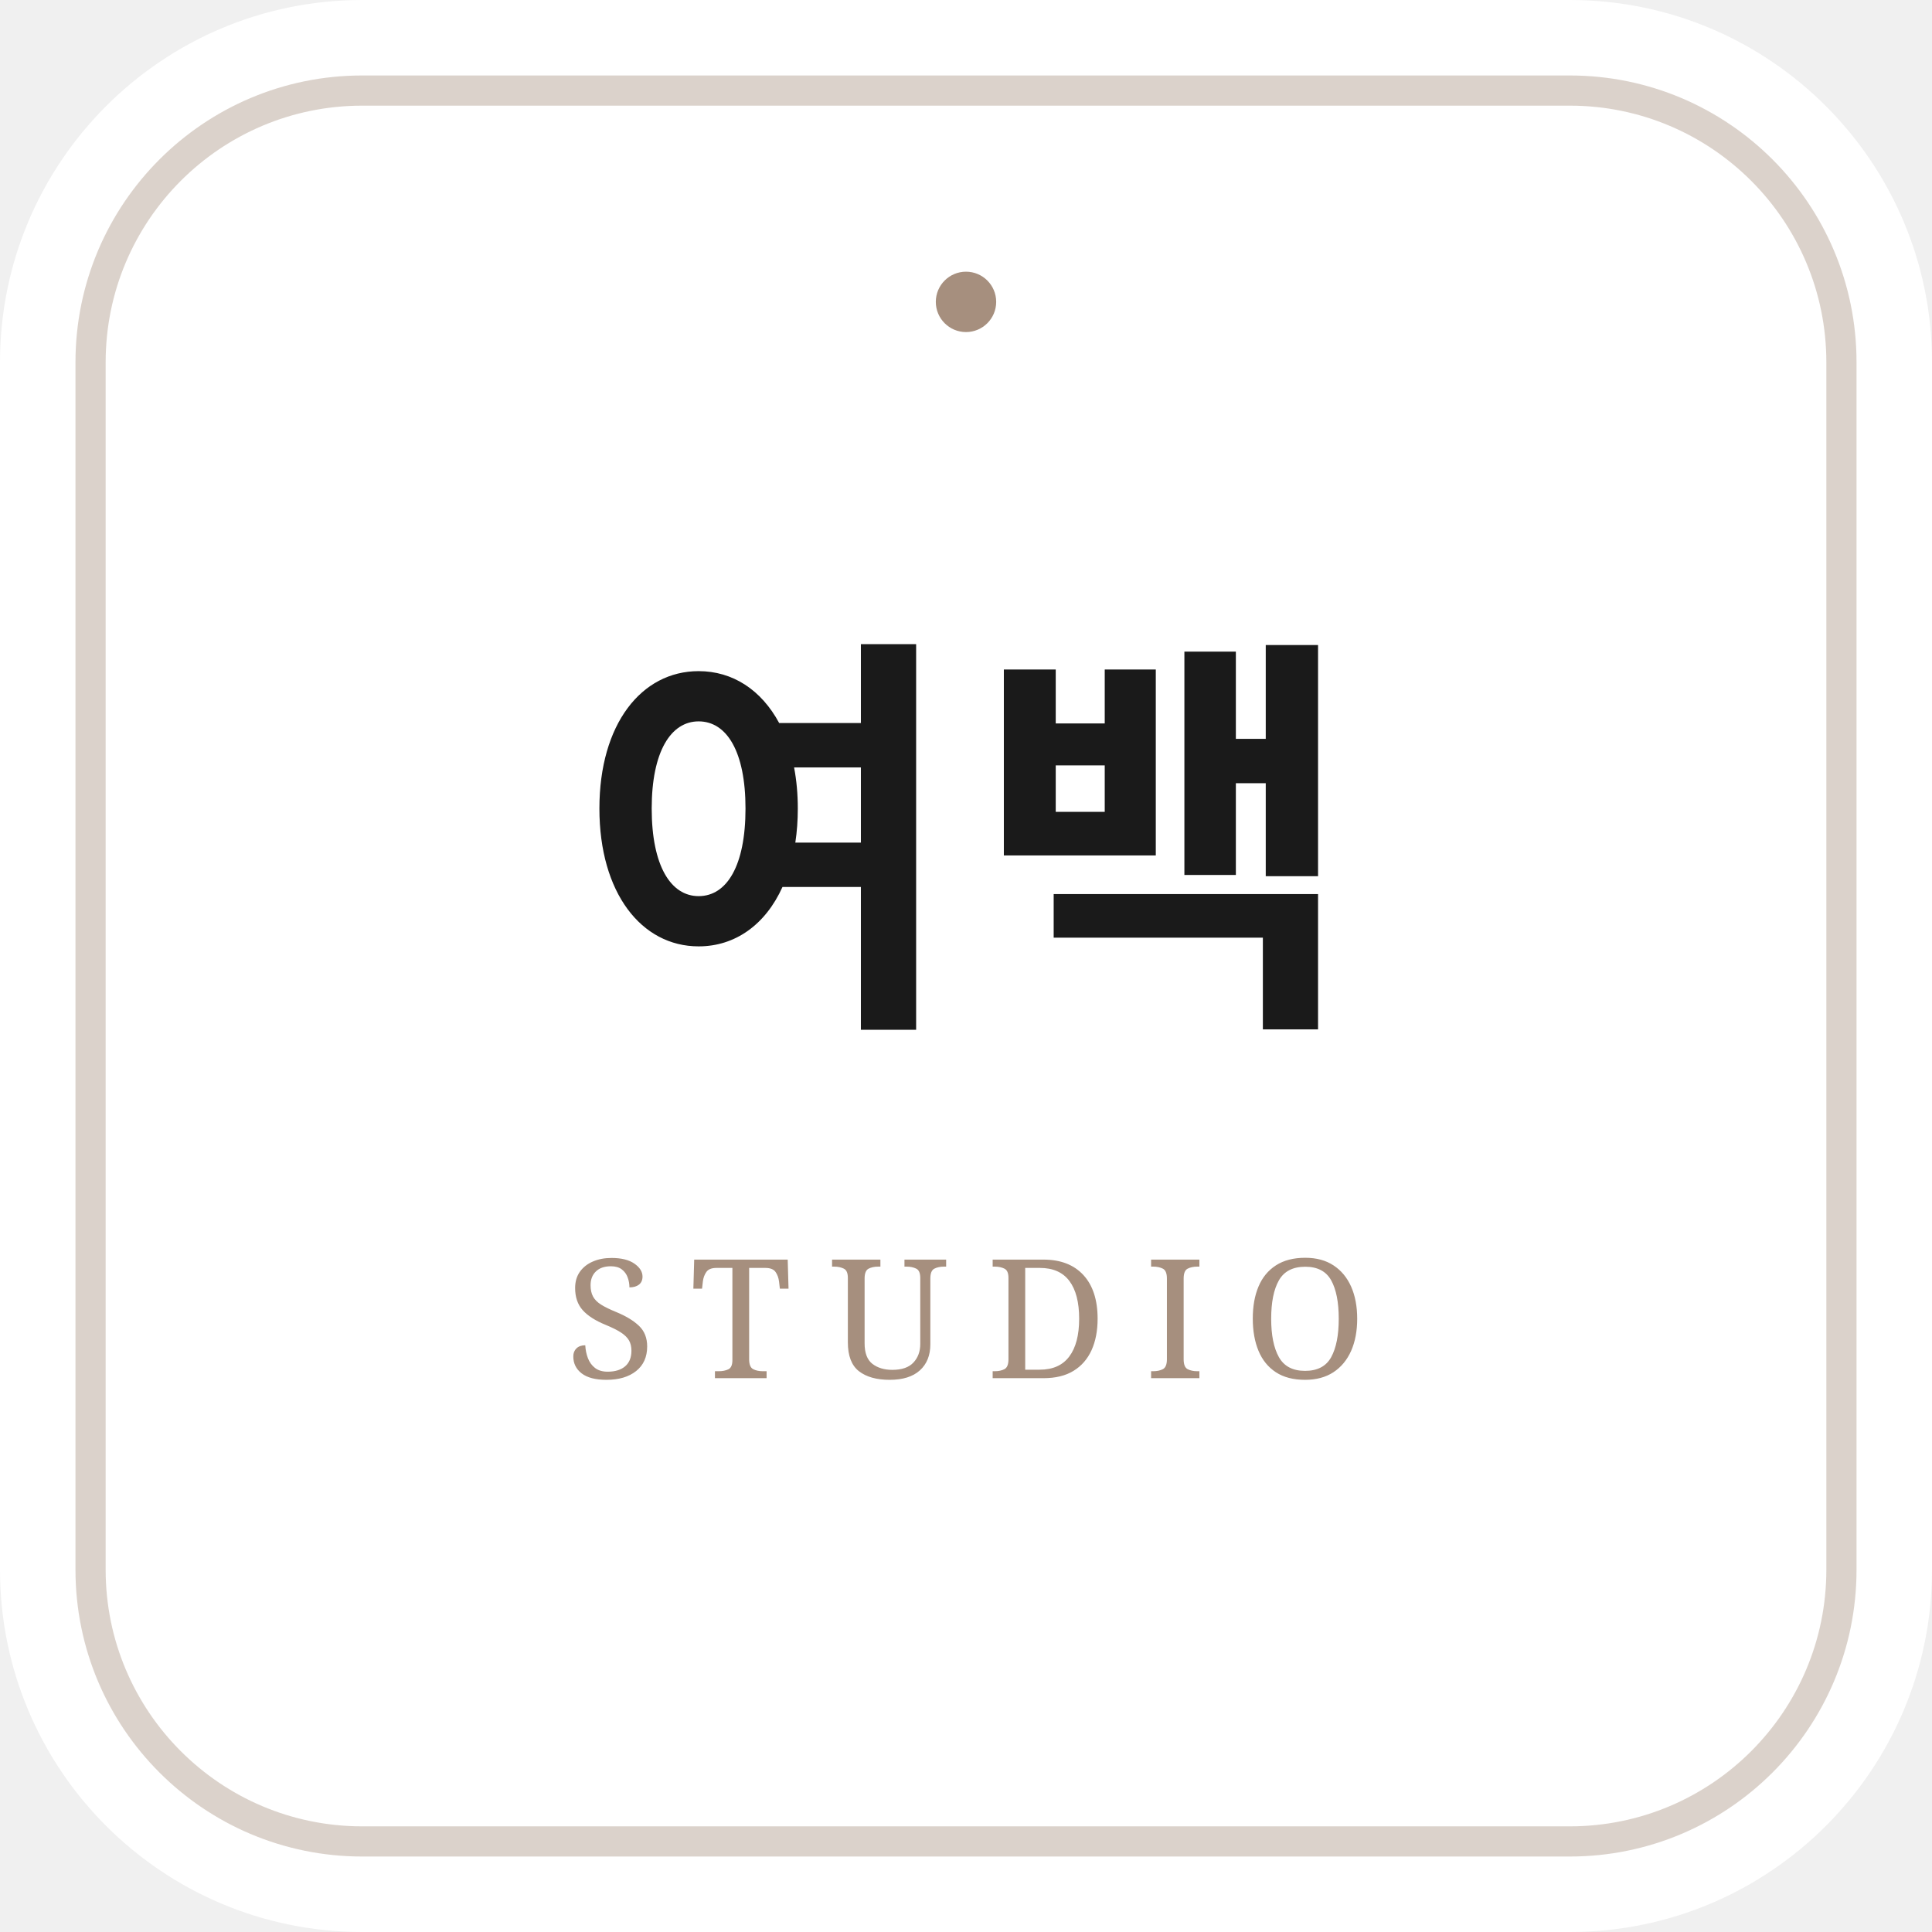
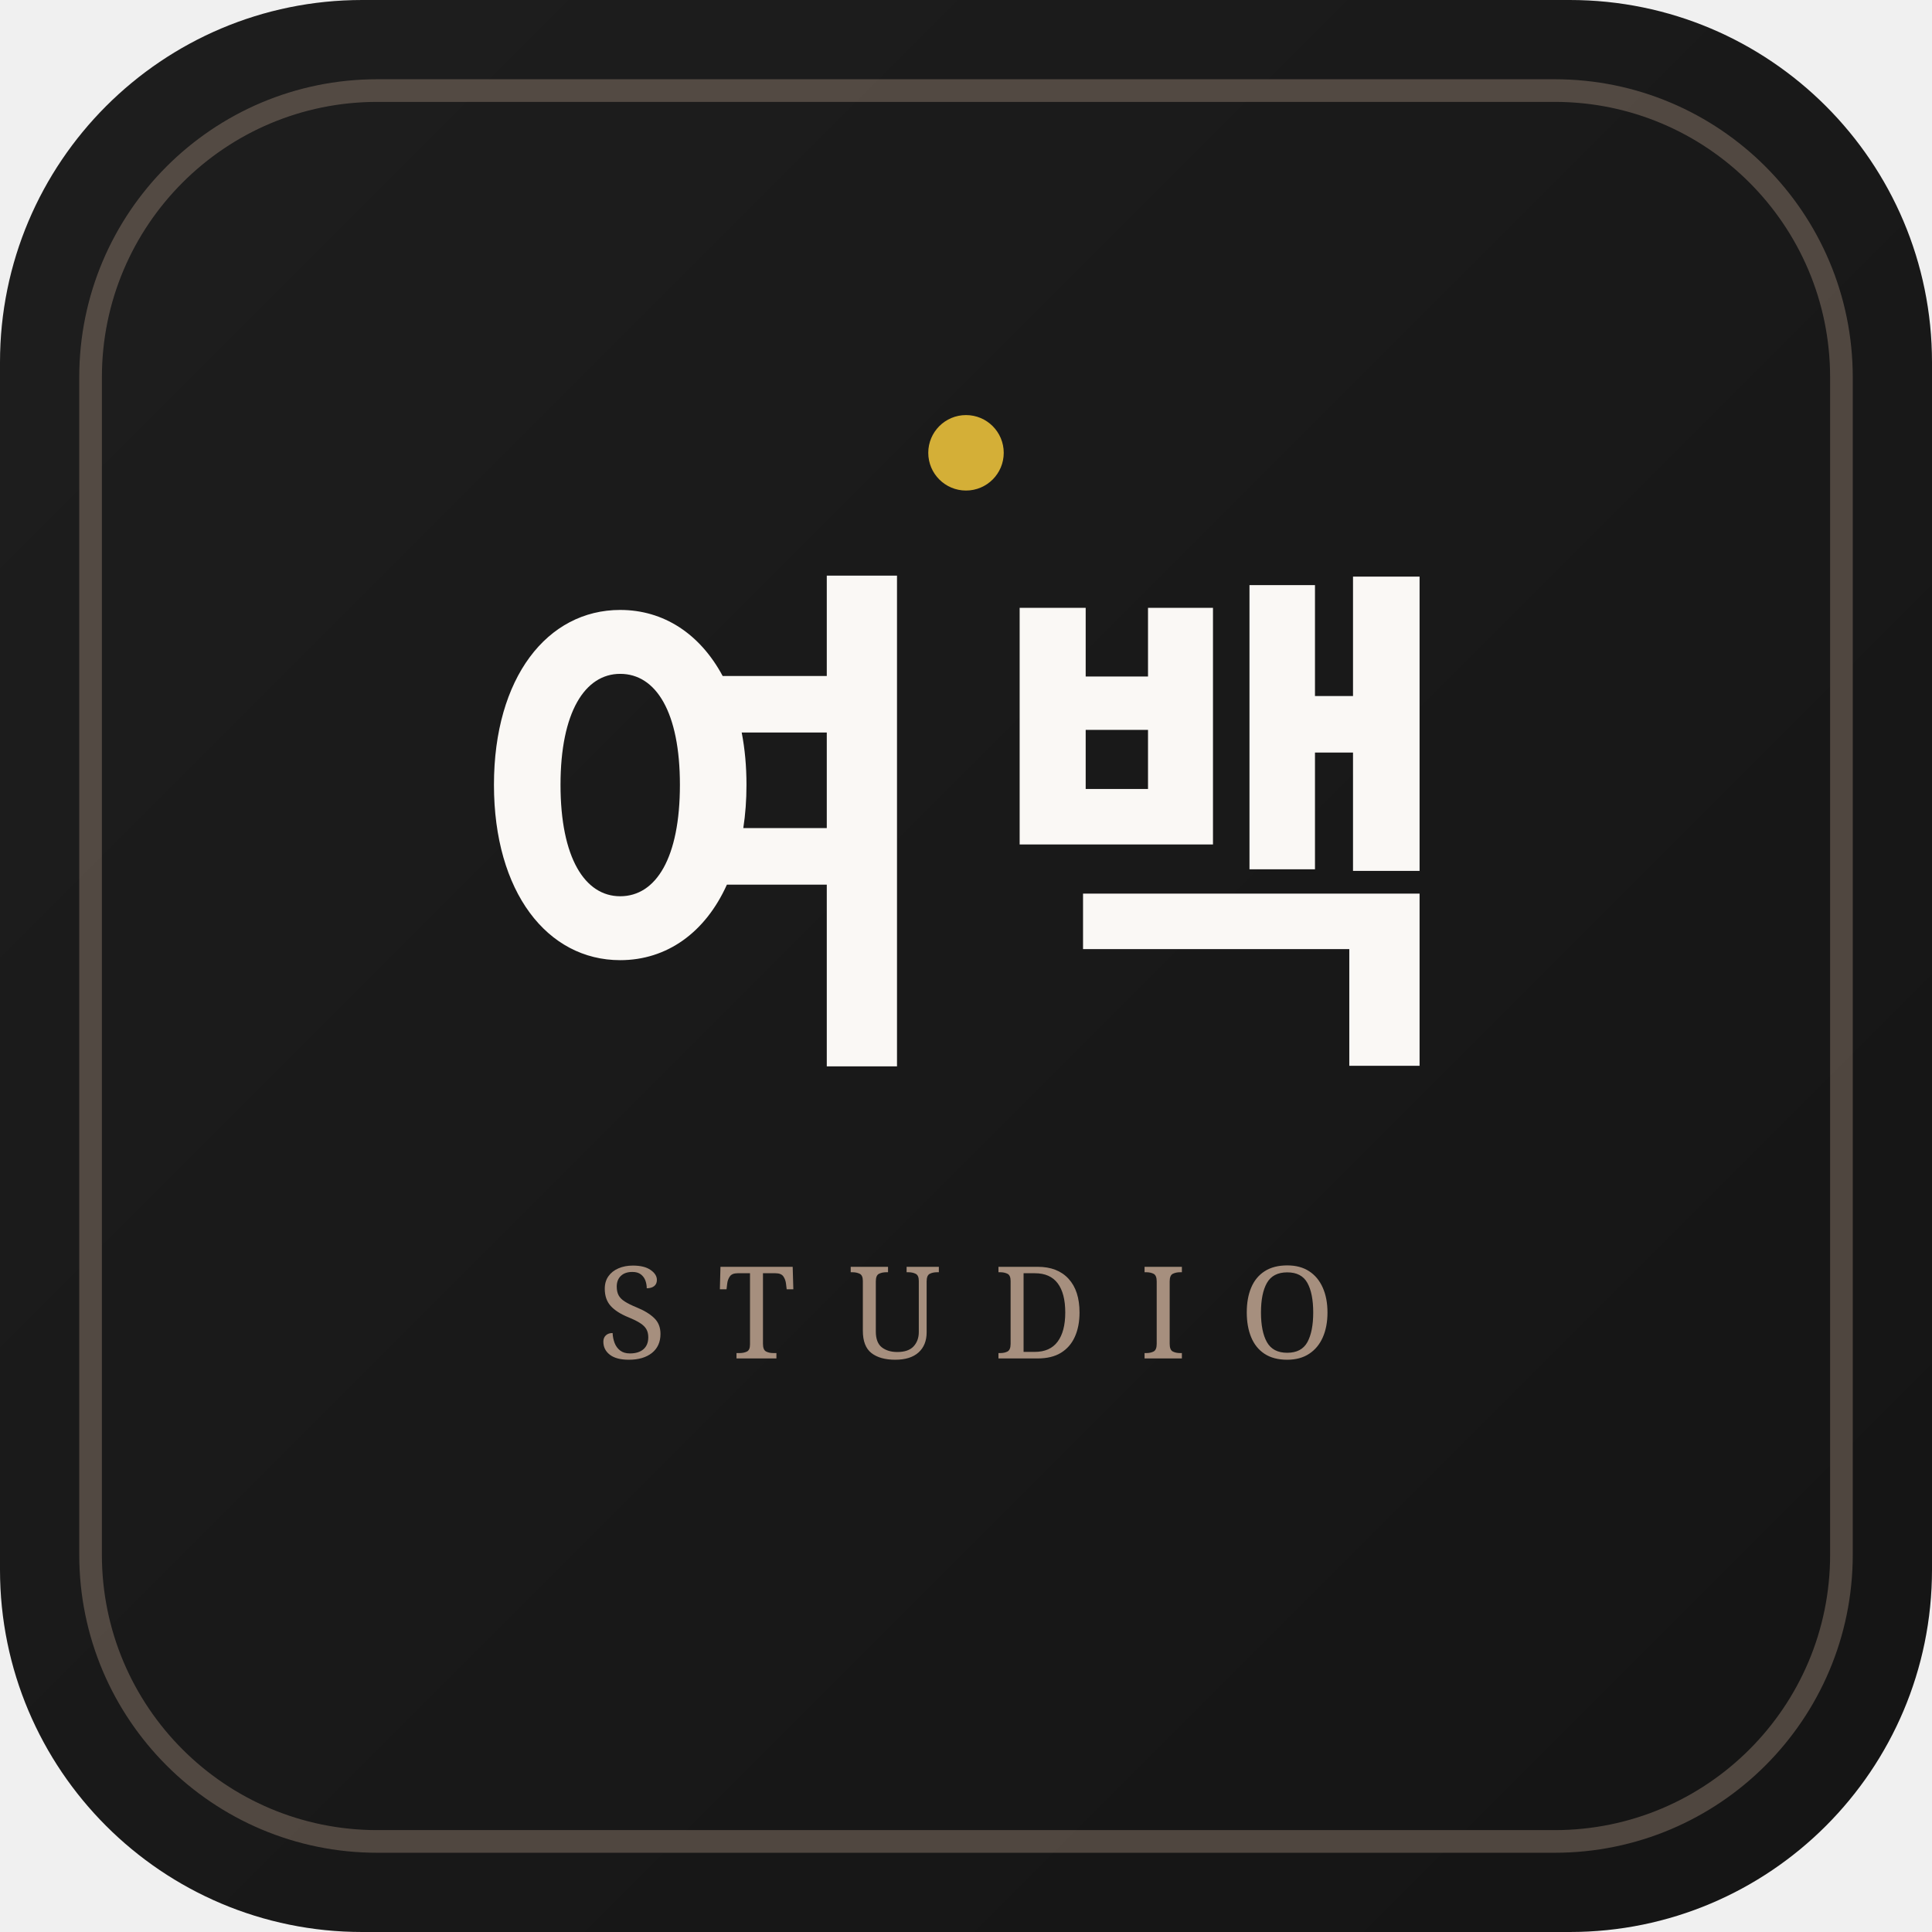
- <svg xmlns="http://www.w3.org/2000/svg" viewBox="0 0 512 512" width="100%" height="100%">
-   <rect width="512" height="512" rx="96" fill="#FFFFFF" />
-   <rect x="24" y="24" width="464" height="464" rx="72" fill="none" stroke="#A68F7E" stroke-width="8" opacity="0.4" />
-   <text x="50%" y="42%" dominant-baseline="central" text-anchor="middle" fill="#1A1A1A" font-family="'Noto Serif KR', 'Batang', serif" font-size="110" font-weight="600" letter-spacing="4">여백</text>
-   <text x="50%" y="68%" dominant-baseline="central" text-anchor="middle" fill="#A68F7E" font-family="'Noto Serif KR', 'Batang', serif" font-size="44" font-weight="400" letter-spacing="10">STUDIO</text>
-   <circle cx="256" cy="80" r="8" fill="#A68F7E" />
+ <svg xmlns="http://www.w3.org/2000/svg" viewBox="0 0 512 512" width="512" height="512">
+   <defs>
+     <linearGradient id="bgGrad" x1="0" y1="0" x2="1" y2="1">
+       <stop offset="0%" stop-color="#1E1E1E" />
+       <stop offset="100%" stop-color="#141414" />
+     </linearGradient>
+     <linearGradient id="goldGrad" x1="0" y1="0" x2="1" y2="1">
+       <stop offset="0%" stop-color="#D4AF37" />
+       <stop offset="100%" stop-color="#A68F7E" />
+     </linearGradient>
+   </defs>
+   <rect width="512" height="512" rx="96" fill="url(#bgGrad)" />
+   <rect x="24" y="24" width="464" height="464" rx="76" fill="none" stroke="#A68F7E" stroke-width="6" opacity="0.4" />
+   <circle cx="256" cy="120" r="10" fill="#D4AF37" />
+   <text x="256" y="270" text-anchor="middle" fill="#FAF8F5" font-family="serif, 'Noto Serif KR', 'Batang'" font-size="140" font-weight="700" letter-spacing="8">여백</text>
+   <text x="256" y="360" text-anchor="middle" fill="#A68F7E" font-family="serif, 'Playfair Display', 'Cormorant Garamond'" font-size="34" font-weight="500" letter-spacing="14">STUDIO</text>
</svg>
